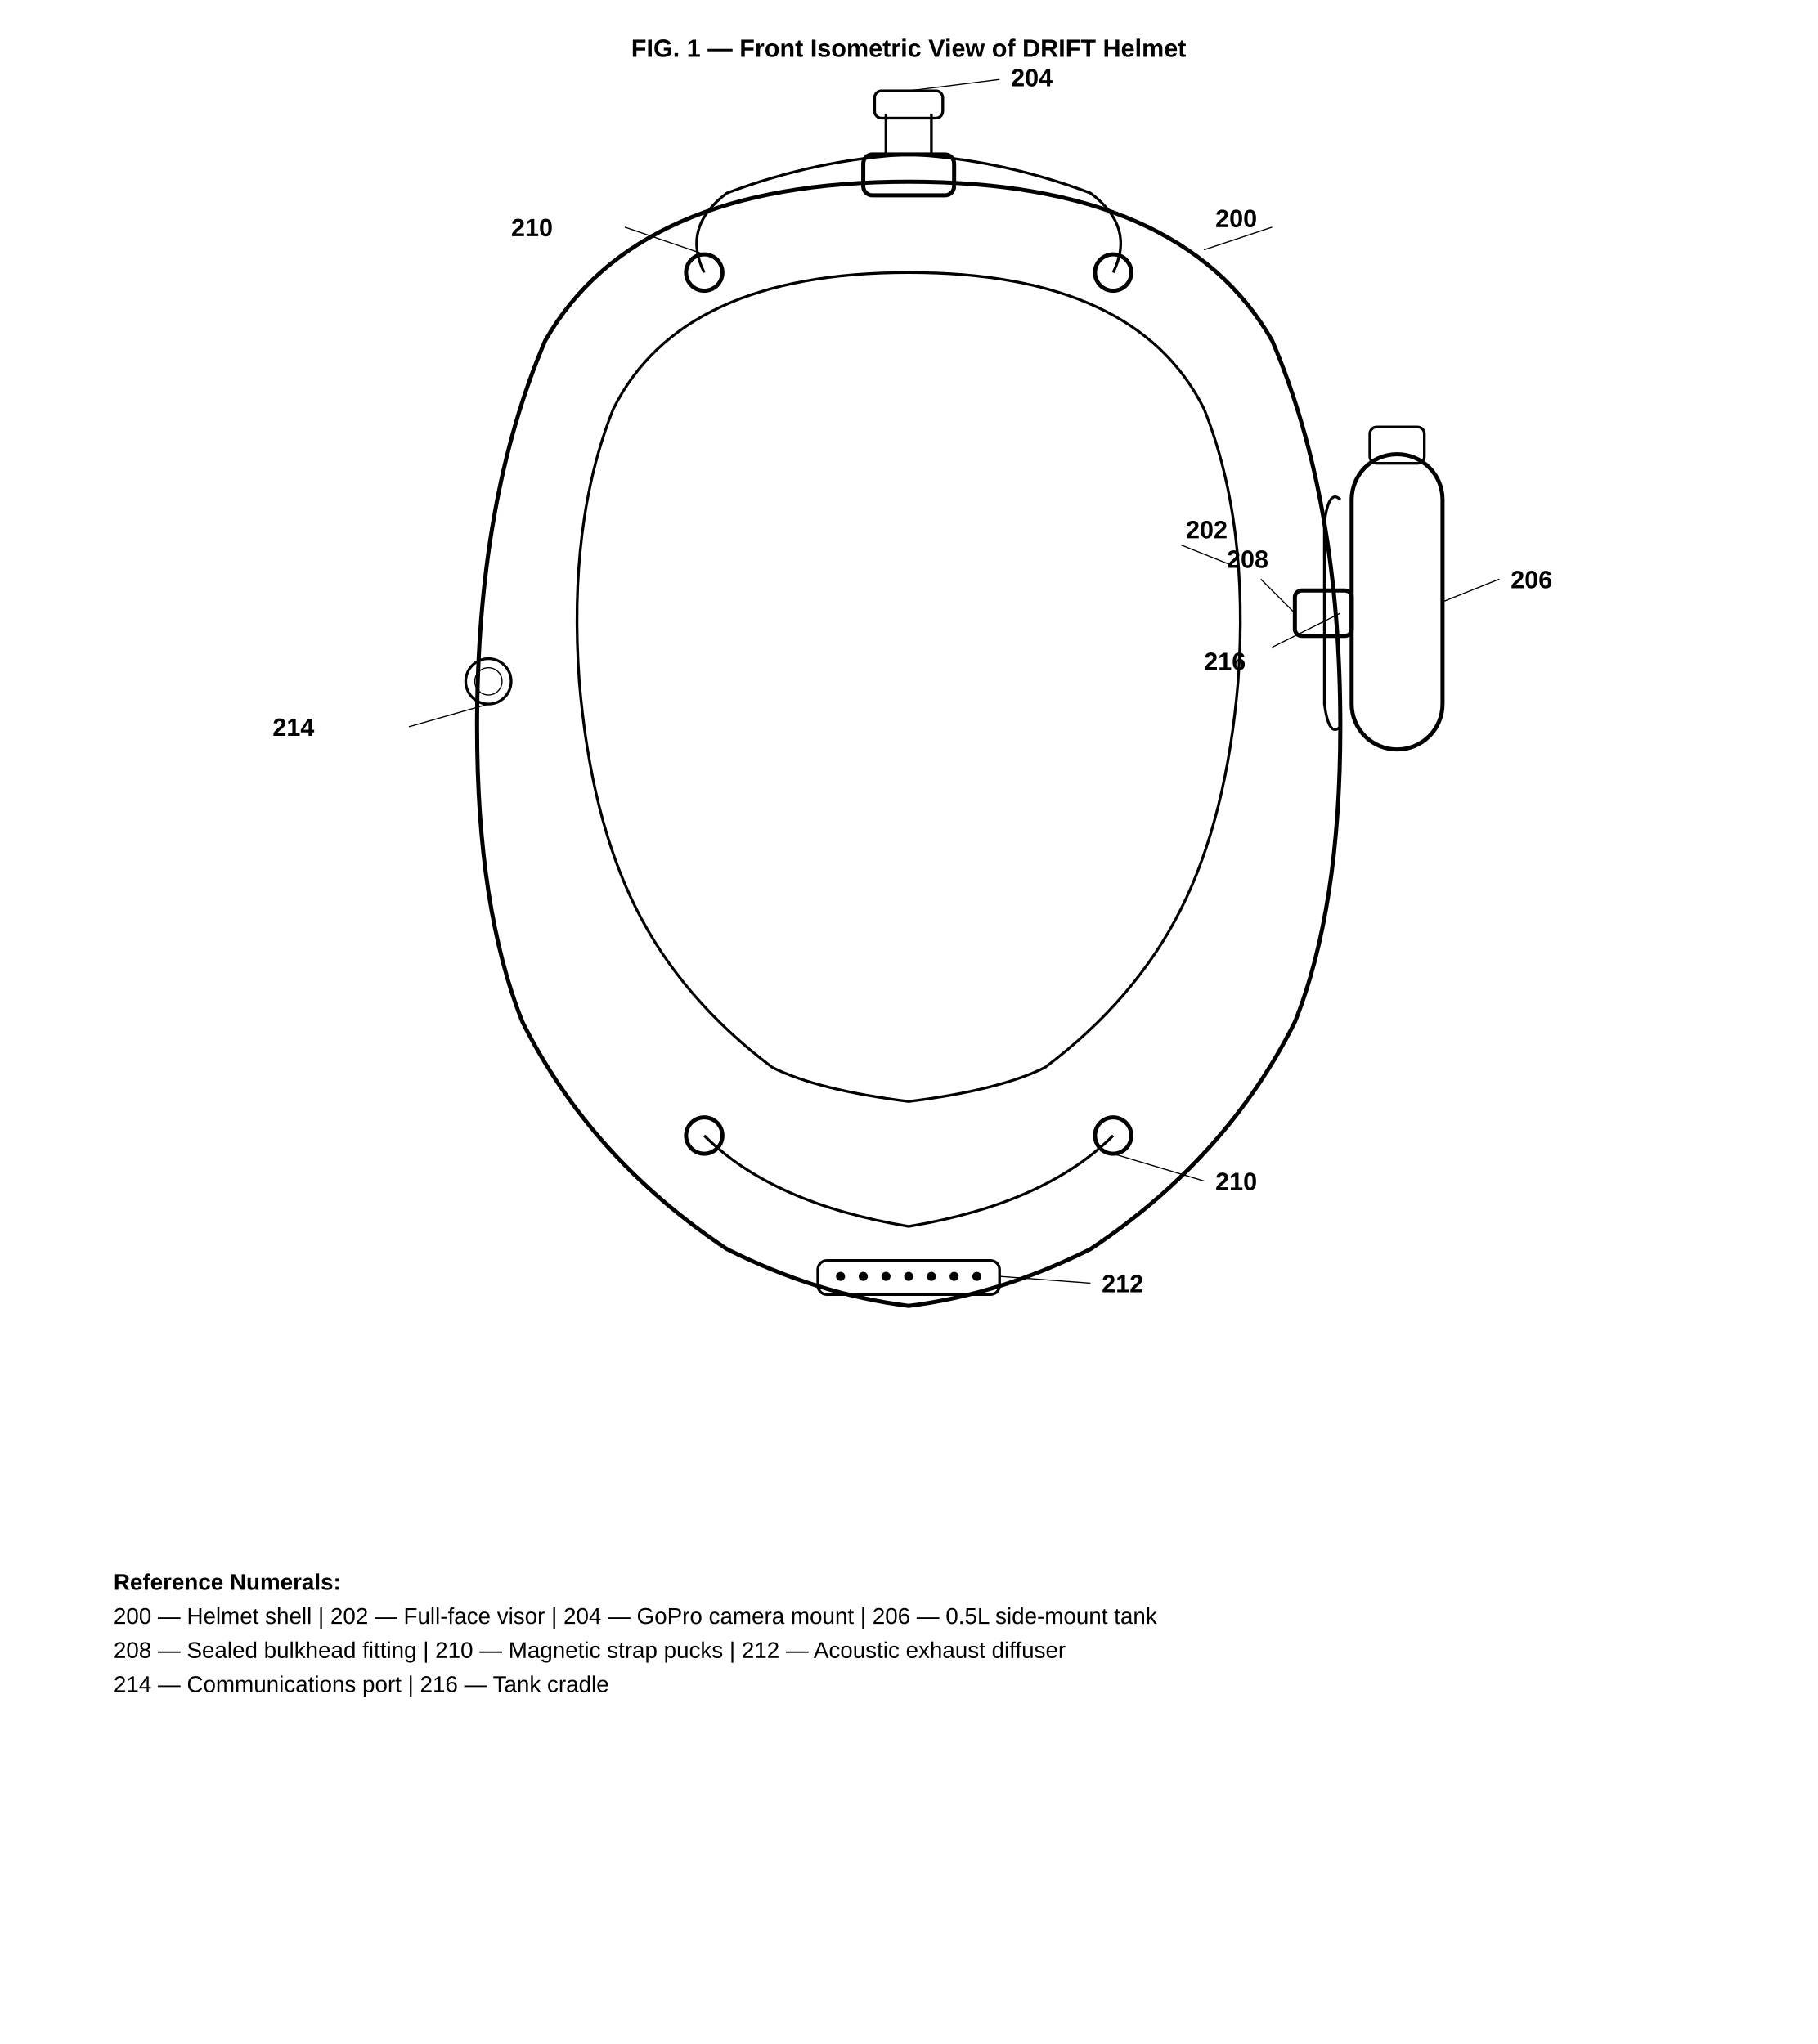
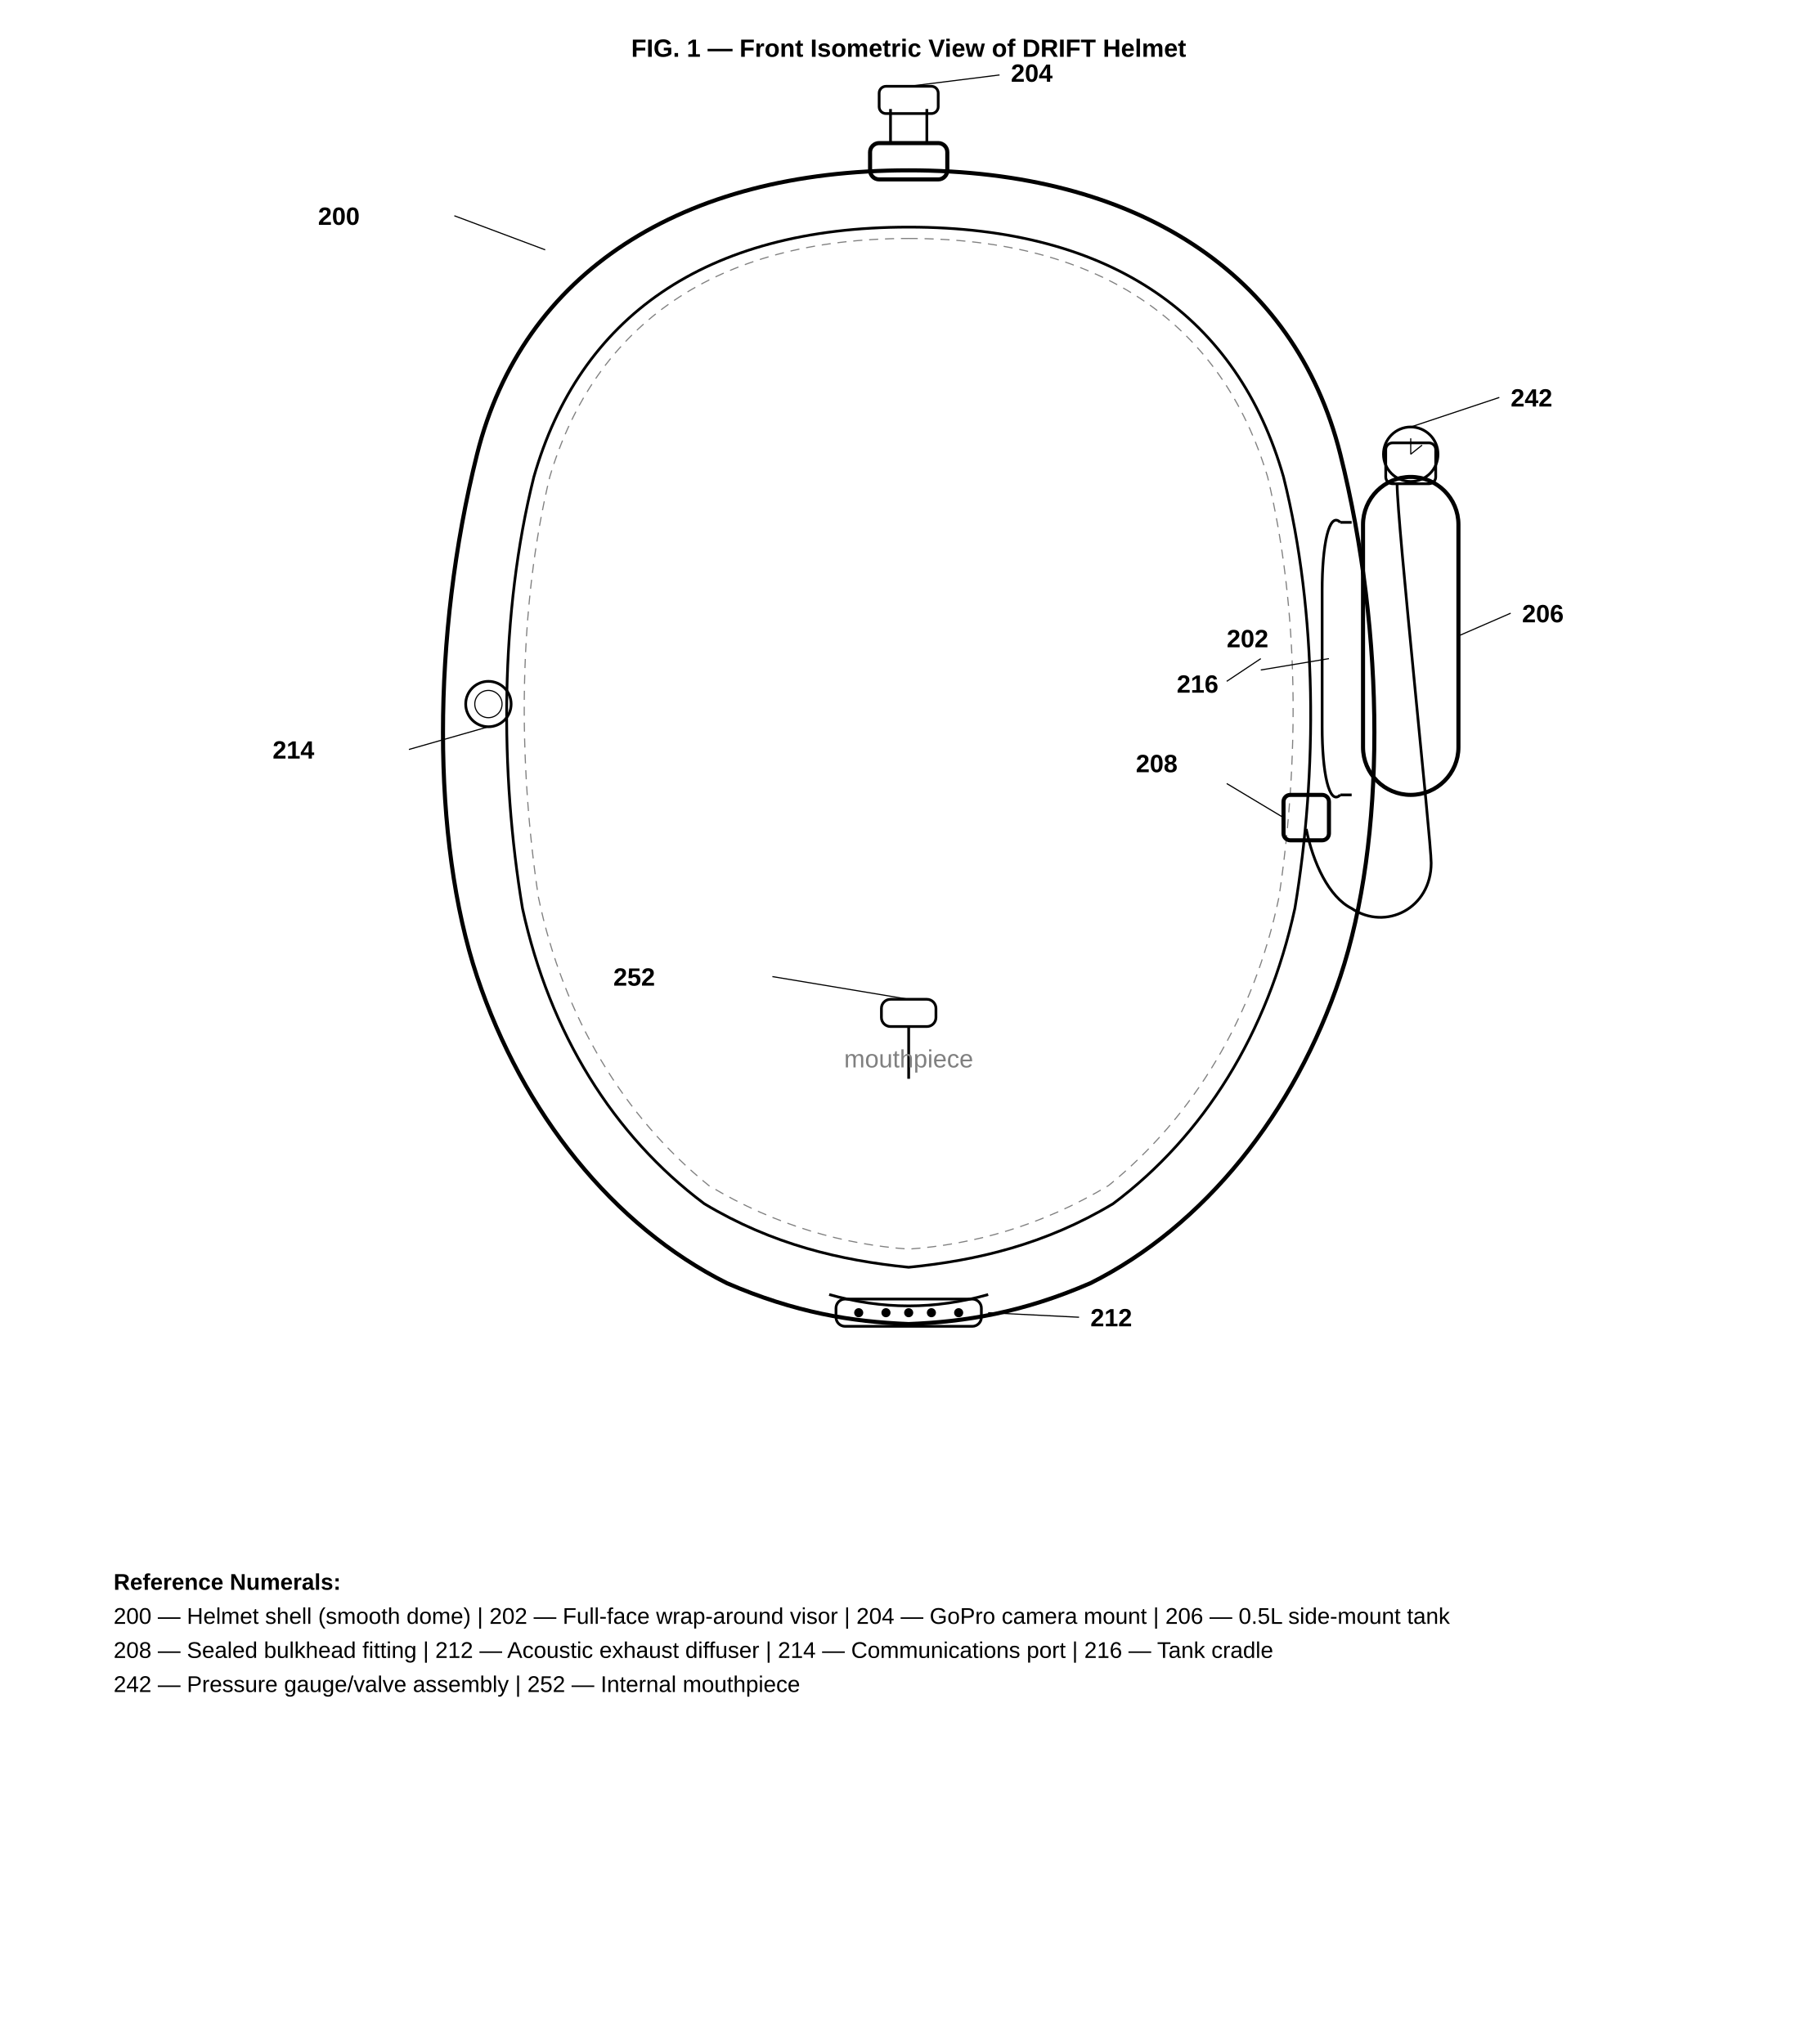
<svg xmlns="http://www.w3.org/2000/svg" viewBox="0 0 800 900" width="800" height="900">
  <style>text{font-family:Arial,sans-serif;font-size:11px}.label{font-size:11px;font-weight:bold}.caption{font-size:10px}.t{stroke-width:0.5}.m{stroke-width:1.2}.k{stroke-width:1.8}</style>
  <text x="400" y="25" text-anchor="middle" font-size="14" font-weight="bold">FIG. 1 — Front Isometric View of DRIFT Helmet</text>
-   <path d="M400,80 Q520,80 560,150 Q590,220 590,320 Q590,400 570,450 Q540,510 480,550 Q440,570 400,575 Q360,570 320,550 Q260,510 230,450 Q210,400 210,320 Q210,220 240,150 Q280,80 400,80 Z" fill="none" stroke="black" class="k" />
-   <path d="M400,120 Q500,120 530,180 Q550,230 545,300 Q540,360 520,400 Q500,440 460,470 Q440,480 400,485 Q360,480 340,470 Q300,440 280,400 Q260,360 255,300 Q250,230 270,180 Q300,120 400,120 Z" fill="none" stroke="black" class="m" />
-   <rect x="380" y="68" width="40" height="18" rx="4" fill="none" stroke="black" class="k" />
-   <line x1="390" y1="68" x2="390" y2="50" stroke="black" class="m" />
-   <line x1="410" y1="68" x2="410" y2="50" stroke="black" class="m" />
-   <rect x="385" y="40" width="30" height="12" rx="3" fill="none" stroke="black" class="m" />
-   <rect x="595" y="200" width="40" height="130" rx="20" fill="none" stroke="black" class="k" />
-   <rect x="603" y="188" width="24" height="16" rx="3" fill="none" stroke="black" class="m" />
-   <path d="M590,220 Q585,215 583,230 L583,310 Q585,325 590,320" fill="none" stroke="black" class="m" />
-   <rect x="570" y="260" width="25" height="20" rx="3" fill="none" stroke="black" class="k" />
-   <path d="M310,120 Q300,100 320,85 Q360,70 400,68" fill="none" stroke="black" class="m" />
-   <path d="M490,120 Q500,100 480,85 Q440,70 400,68" fill="none" stroke="black" class="m" />
-   <circle cx="310" cy="120" r="8" fill="none" stroke="black" class="k" />
-   <circle cx="490" cy="120" r="8" fill="none" stroke="black" class="k" />
-   <path d="M310,500 Q340,530 400,540 Q460,530 490,500" fill="none" stroke="black" class="m" />
-   <circle cx="310" cy="500" r="8" fill="none" stroke="black" class="k" />
-   <circle cx="490" cy="500" r="8" fill="none" stroke="black" class="k" />
-   <rect x="360" y="555" width="80" height="15" rx="4" fill="none" stroke="black" class="m" />
-   <circle cx="370" cy="562" r="2" fill="black" />
-   <circle cx="380" cy="562" r="2" fill="black" />
-   <circle cx="390" cy="562" r="2" fill="black" />
-   <circle cx="400" cy="562" r="2" fill="black" />
-   <circle cx="410" cy="562" r="2" fill="black" />
-   <circle cx="420" cy="562" r="2" fill="black" />
-   <circle cx="430" cy="562" r="2" fill="black" />
-   <circle cx="215" cy="300" r="10" fill="none" stroke="black" class="m" />
-   <circle cx="215" cy="300" r="6" fill="none" stroke="black" class="t" />
-   <line x1="560" y1="100" x2="530" y2="110" stroke="black" class="t" />
-   <text x="535" y="100" class="label">200</text>
-   <line x1="545" y1="250" x2="520" y2="240" stroke="black" class="t" />
-   <text x="522" y="237" class="label">202</text>
-   <line x1="400" y1="40" x2="440" y2="35" stroke="black" class="t" />
-   <text x="445" y="38" class="label">204</text>
-   <line x1="635" y1="265" x2="660" y2="255" stroke="black" class="t" />
-   <text x="665" y="259" class="label">206</text>
-   <line x1="570" y1="270" x2="555" y2="255" stroke="black" class="t" />
-   <text x="540" y="250" class="label">208</text>
-   <line x1="310" y1="112" x2="275" y2="100" stroke="black" class="t" />
-   <text x="225" y="104" class="label">210</text>
-   <line x1="490" y1="508" x2="530" y2="520" stroke="black" class="t" />
-   <text x="535" y="524" class="label">210</text>
-   <line x1="440" y1="562" x2="480" y2="565" stroke="black" class="t" />
-   <text x="485" y="569" class="label">212</text>
-   <line x1="215" y1="310" x2="180" y2="320" stroke="black" class="t" />
-   <text x="120" y="324" class="label">214</text>
-   <line x1="590" y1="270" x2="560" y2="285" stroke="black" class="t" />
-   <text x="530" y="295" class="label">216</text>
+   <path d="M400,75 C500,75 570,120 590,200 C610,280 610,370 590,430 C570,490 530,540 480,565 C450,578 425,582 400,583 C375,582 350,578 320,565 C270,540 230,490 210,430 C190,370 190,280 210,200 C230,120 300,75 400,75 Z" fill="none" stroke="black" class="k" />
+   <path d="M400,100 C490,100 545,140 565,210 C580,270 580,340 570,400 C558,455 530,500 490,530 C460,548 430,555 400,558 C370,555 340,548 310,530 C270,500 242,455 230,400 C220,340 220,270 235,210 C255,140 310,100 400,100 Z" fill="none" stroke="black" class="m" />
+   <path d="M400,105 C485,105 538,143 558,210 C572,268 572,335 563,395 C552,448 525,492 488,522 C458,540 428,548 400,550 C372,548 342,540 312,522 C275,492 248,448 237,395 C228,335 228,268 242,210 C262,143 315,105 400,105 Z" fill="none" stroke="gray" stroke-dasharray="4,3" class="t" />
+   <rect x="388" y="440" width="24" height="12" rx="4" fill="none" stroke="black" class="m" />
+   <line x1="400" y1="452" x2="400" y2="475" stroke="black" class="m" />
+   <text x="400" y="470" text-anchor="middle" font-size="7" fill="gray">mouthpiece</text>
+   <rect x="383" y="63" width="34" height="16" rx="4" fill="none" stroke="black" class="k" />
+   <line x1="392" y1="63" x2="392" y2="48" stroke="black" class="m" />
+   <line x1="408" y1="63" x2="408" y2="48" stroke="black" class="m" />
+   <rect x="387" y="38" width="26" height="12" rx="3" fill="none" stroke="black" class="m" />
+   <rect x="600" y="210" width="42" height="140" rx="21" fill="none" stroke="black" class="k" />
+   <circle cx="621" cy="200" r="12" fill="none" stroke="black" class="m" />
+   <line x1="621" y1="193" x2="621" y2="200" stroke="black" class="t" />
+   <line x1="621" y1="200" x2="626" y2="196" stroke="black" class="t" />
+   <rect x="610" y="195" width="22" height="18" rx="3" fill="none" stroke="black" class="m" />
+   <path d="M590,230 C585,225 582,240 582,260 L582,320 C582,340 585,355 590,350" fill="none" stroke="black" class="m" />
+   <path d="M590,230 L595,230" fill="none" stroke="black" class="m" />
+   <path d="M590,350 L595,350" fill="none" stroke="black" class="m" />
+   <path d="M615,213 C615,230 630,370 630,380 C630,400 610,410 595,400 C585,395 578,380 575,365" fill="none" stroke="black" class="m" />
+   <rect x="565" y="350" width="20" height="20" rx="3" fill="none" stroke="black" class="k" />
+   <path d="M365,570 Q400,580 435,570" fill="none" stroke="black" class="m" />
+   <rect x="368" y="572" width="64" height="12" rx="4" fill="none" stroke="black" class="m" />
+   <circle cx="378" cy="578" r="2" fill="black" />
+   <circle cx="390" cy="578" r="2" fill="black" />
+   <circle cx="400" cy="578" r="2" fill="black" />
+   <circle cx="410" cy="578" r="2" fill="black" />
+   <circle cx="422" cy="578" r="2" fill="black" />
+   <circle cx="215" cy="310" r="10" fill="none" stroke="black" class="m" />
+   <circle cx="215" cy="310" r="6" fill="none" stroke="black" class="t" />
+   <line x1="240" y1="110" x2="200" y2="95" stroke="black" class="t" />
+   <text x="140" y="99" class="label">200</text>
+   <line x1="540" y1="300" x2="555" y2="290" stroke="black" class="t" />
+   <text x="540" y="285" class="label">202</text>
+   <line x1="400" y1="38" x2="440" y2="33" stroke="black" class="t" />
+   <text x="445" y="36" class="label">204</text>
+   <line x1="642" y1="280" x2="665" y2="270" stroke="black" class="t" />
+   <text x="670" y="274" class="label">206</text>
+   <line x1="565" y1="360" x2="540" y2="345" stroke="black" class="t" />
+   <text x="500" y="340" class="label">208</text>
+   <line x1="400" y1="440" x2="340" y2="430" stroke="black" class="t" />
+   <text x="270" y="434" class="label">252</text>
+   <line x1="435" y1="578" x2="475" y2="580" stroke="black" class="t" />
+   <text x="480" y="584" class="label">212</text>
+   <line x1="215" y1="320" x2="180" y2="330" stroke="black" class="t" />
+   <text x="120" y="334" class="label">214</text>
+   <line x1="585" y1="290" x2="555" y2="295" stroke="black" class="t" />
+   <text x="518" y="305" class="label">216</text>
+   <line x1="621" y1="188" x2="660" y2="175" stroke="black" class="t" />
+   <text x="665" y="179" class="label">242</text>
  <text x="50" y="700" class="caption" font-weight="bold">Reference Numerals:</text>
-   <text x="50" y="715" class="caption">200 — Helmet shell  |  202 — Full-face visor  |  204 — GoPro camera mount  |  206 — 0.5L side-mount tank</text>
-   <text x="50" y="730" class="caption">208 — Sealed bulkhead fitting  |  210 — Magnetic strap pucks  |  212 — Acoustic exhaust diffuser</text>
-   <text x="50" y="745" class="caption">214 — Communications port  |  216 — Tank cradle</text>
+   <text x="50" y="715" class="caption">200 — Helmet shell (smooth dome)  |  202 — Full-face wrap-around visor  |  204 — GoPro camera mount  |  206 — 0.5L side-mount tank</text>
+   <text x="50" y="730" class="caption">208 — Sealed bulkhead fitting  |  212 — Acoustic exhaust diffuser  |  214 — Communications port  |  216 — Tank cradle</text>
+   <text x="50" y="745" class="caption">242 — Pressure gauge/valve assembly  |  252 — Internal mouthpiece</text>
</svg>
